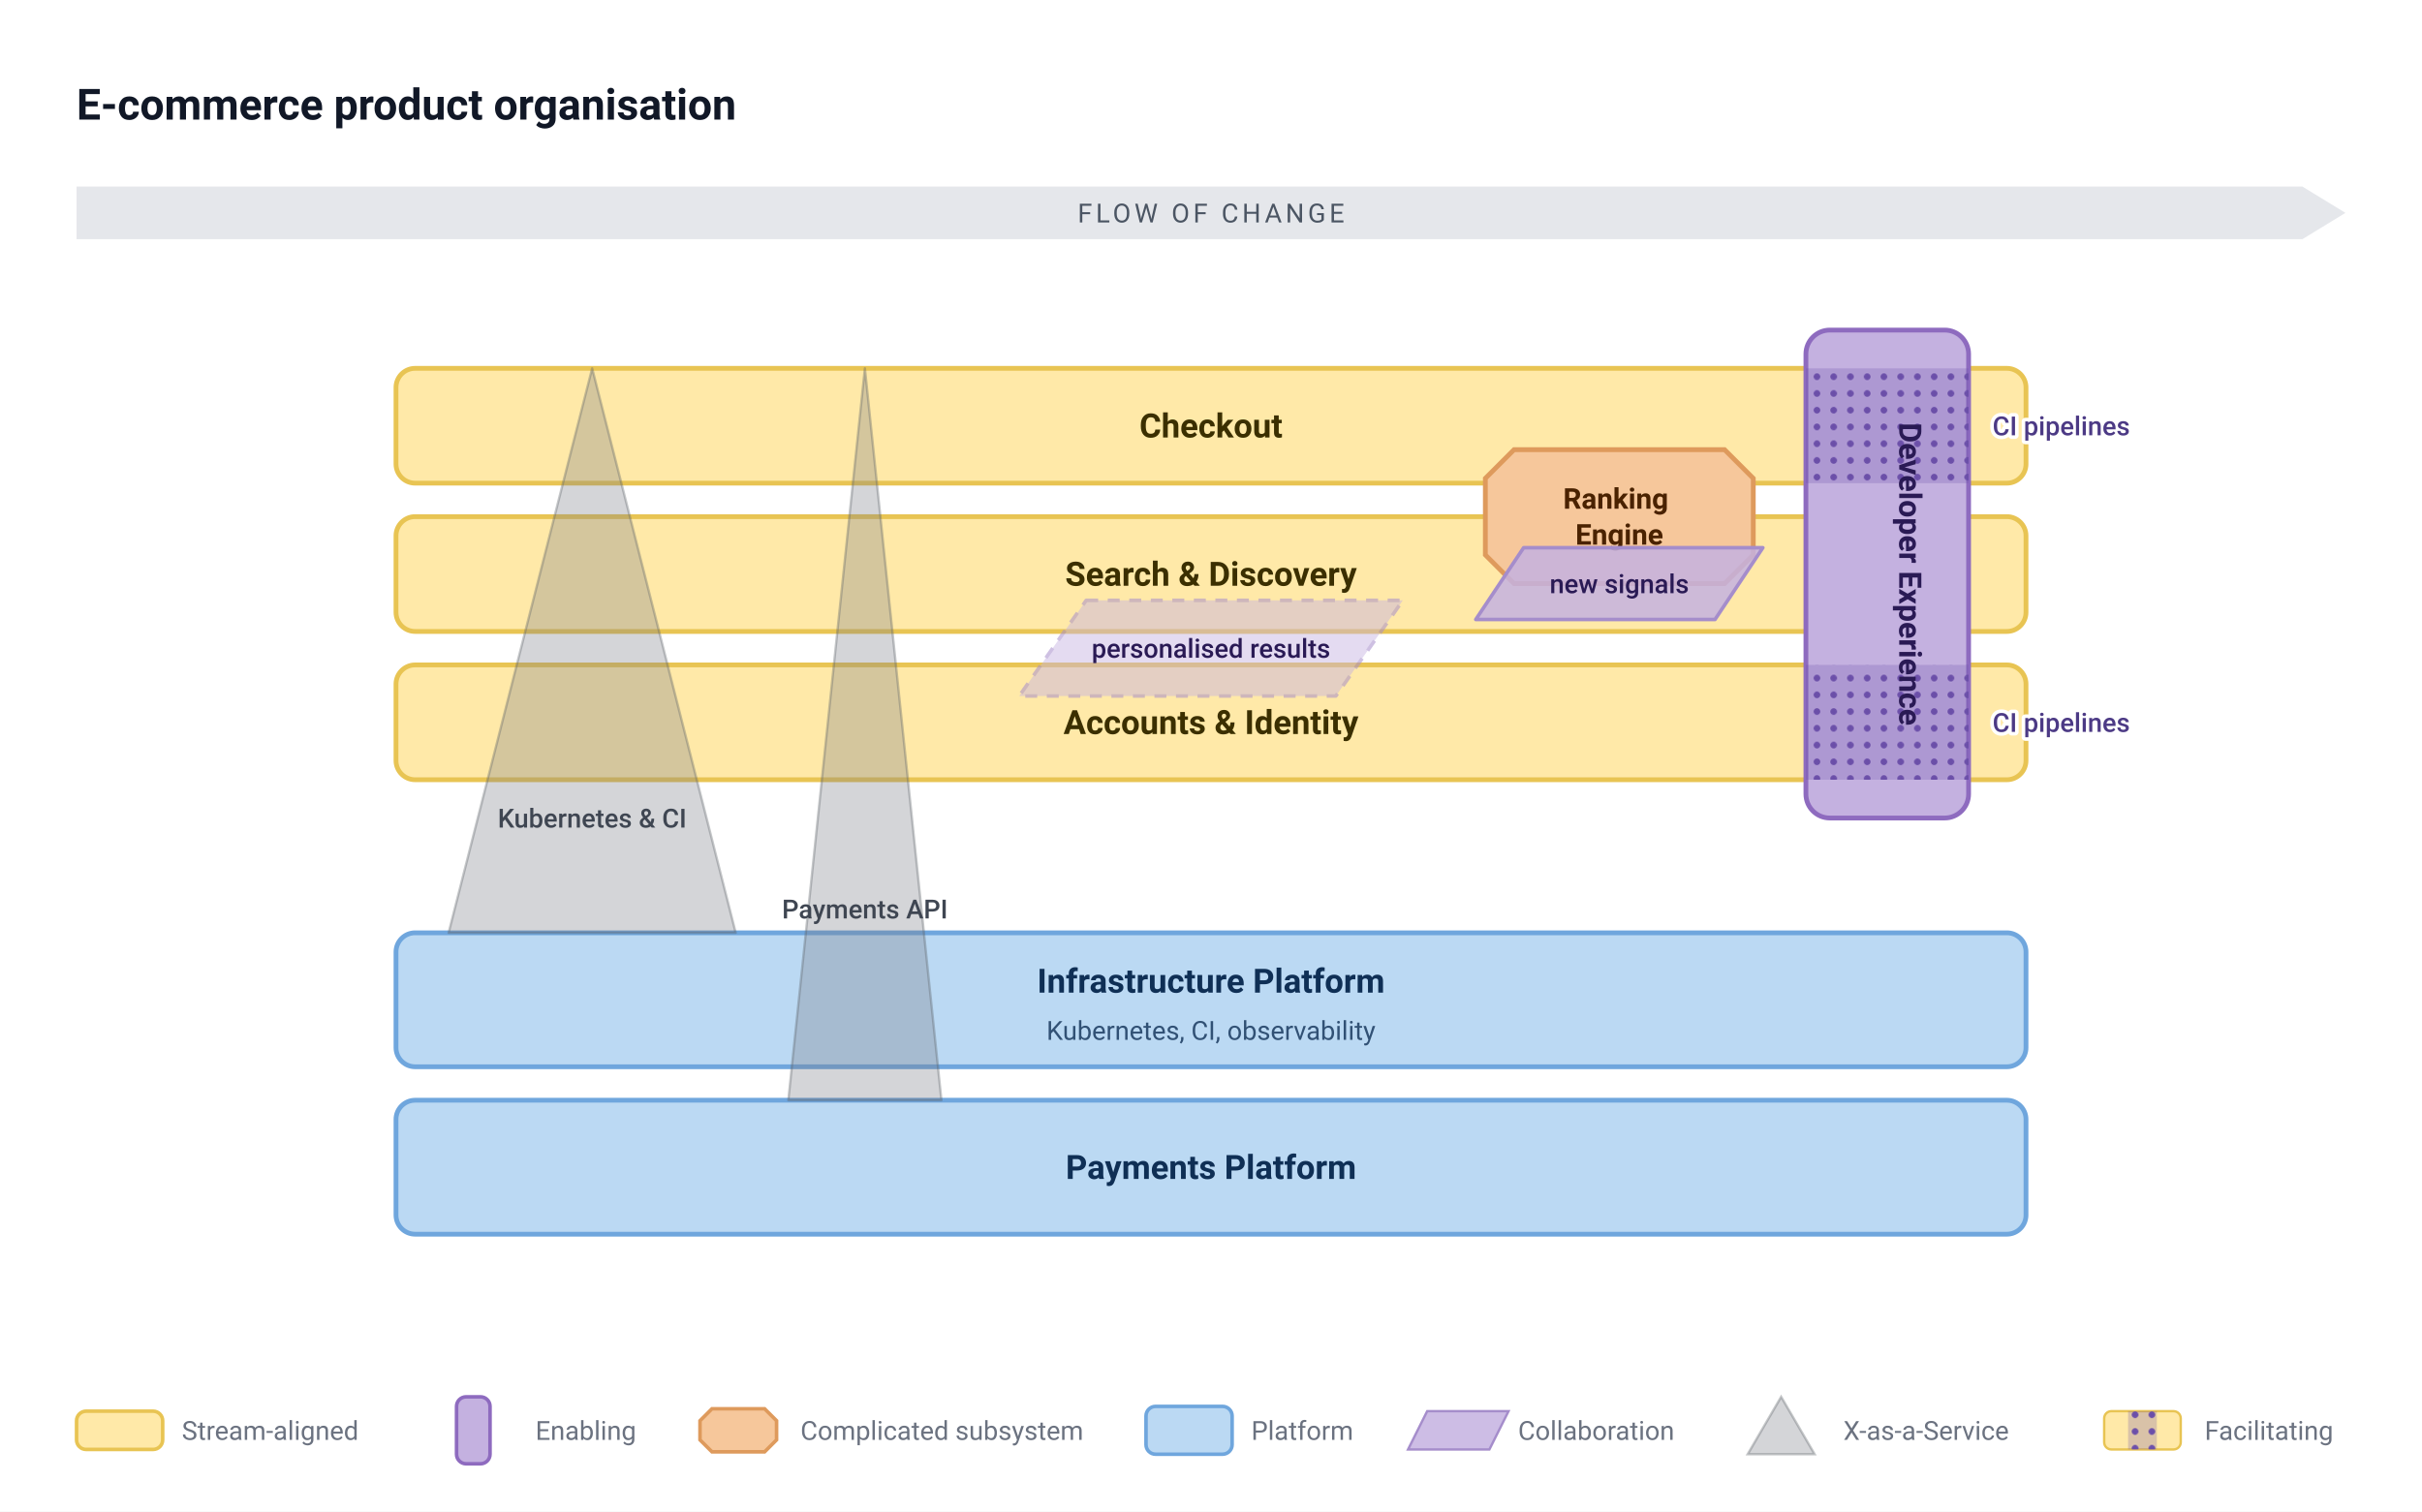
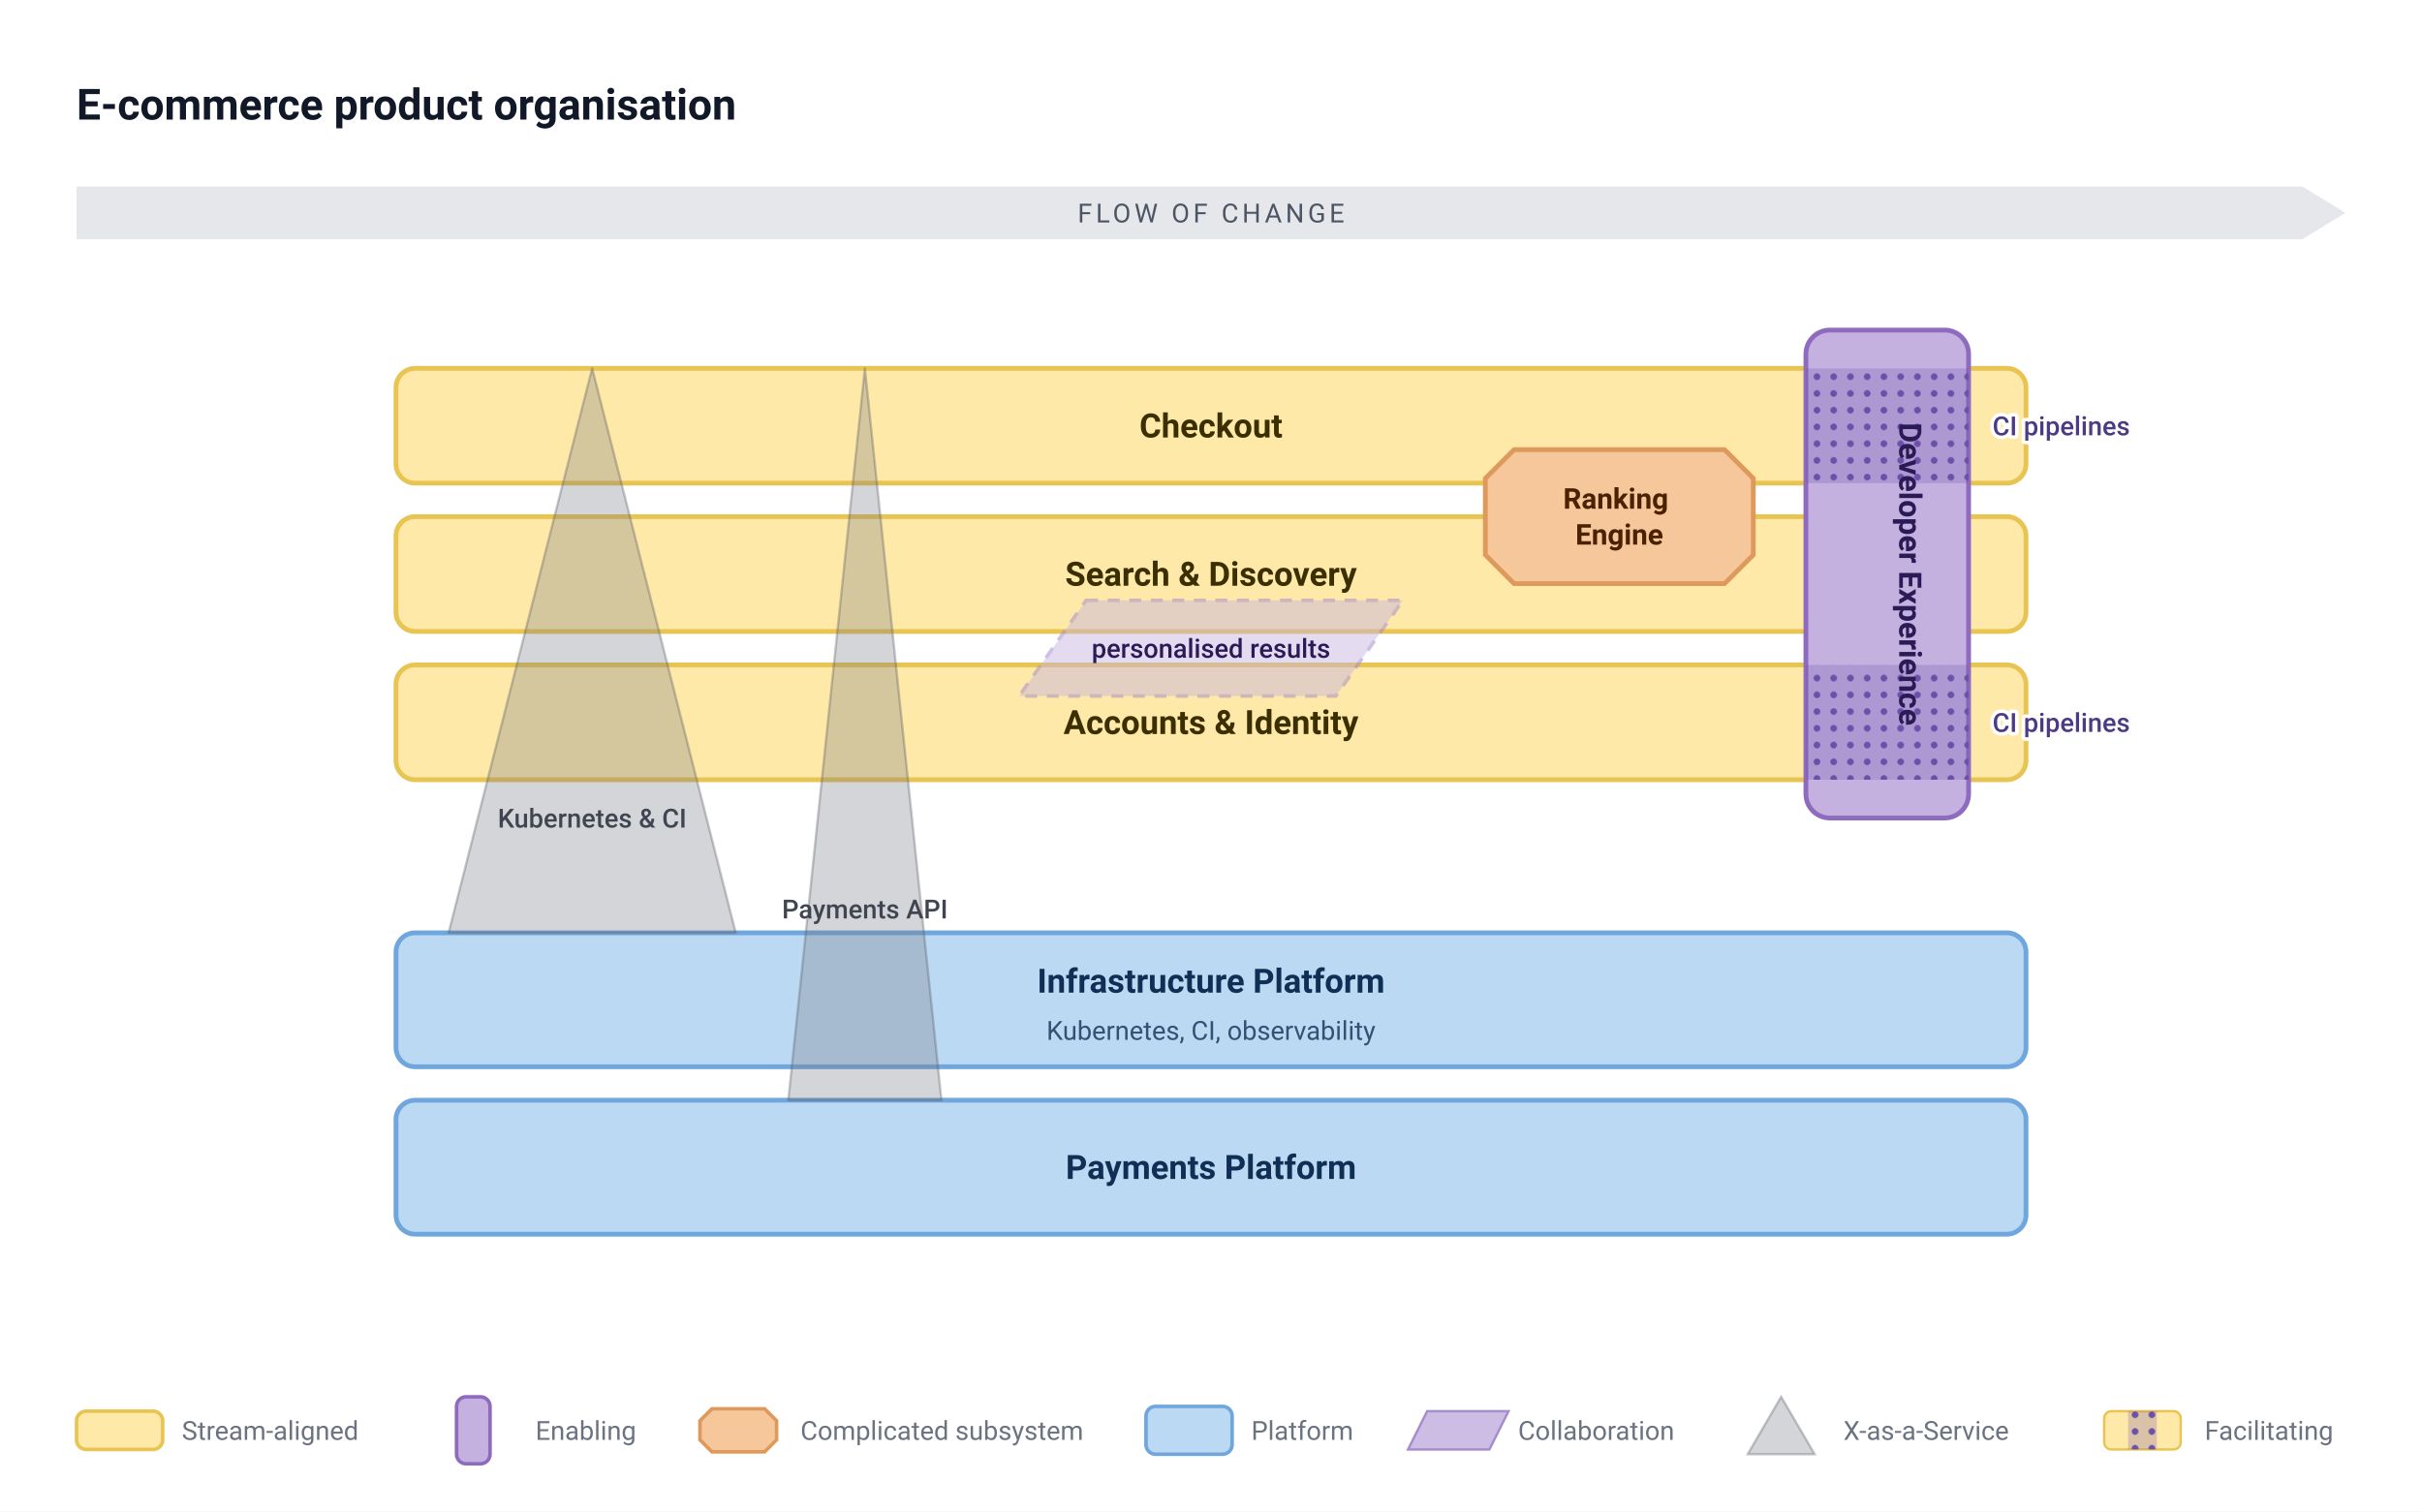
<svg xmlns="http://www.w3.org/2000/svg" width="1012.42" height="632" viewBox="0 0 1012.42 632" font-family="system-ui, -apple-system, &quot;Segoe UI&quot;, Roboto, Helvetica, Arial, sans-serif" role="img" aria-label="E-commerce product organisation" data-teamtopo="0.1.0">
  <defs>
    <pattern id="tt-dots" patternUnits="userSpaceOnUse" width="7" height="7">
      <rect width="7" height="7" fill="rgba(107,79,168,0.25)" />
      <circle cx="3.5" cy="3.5" r="1.4" fill="#6B4FA8" />
    </pattern>
  </defs>
  <rect width="1012.42" height="632" fill="#ffffff" class="tt-bg" />
  <text x="32" y="50" font-size="18" font-weight="700" fill="#111827">E-commerce product organisation</text>
  <g class="tt-flow">
    <path d="M32,78 H962.42 L980.42,89 L962.42,100 H32 Z" fill="#e5e7eb" />
    <text x="506.21" y="93" text-anchor="middle" font-size="11" letter-spacing="1.5" fill="#4b5563">FLOW OF CHANGE</text>
  </g>
  <g class="tt-frames" />
  <g class="tt-lanes">
    <g class="tt-node tt-platform" data-id="infra">
      <rect x="165.53" y="390" width="681.36" height="56" rx="8" fill="#BBD9F3" stroke="#6FA6DD" stroke-width="2" />
      <text x="506.21" y="415.025" text-anchor="middle" font-size="14" fill="#0f2f55" font-weight="600">
        <tspan x="506.21" dy="0">Infrastructure Platform</tspan>
      </text>
      <text x="506.21" y="434.75" text-anchor="middle" font-size="11" fill="#0f2f55" opacity="0.8">Kubernetes, CI, observability</text>
    </g>
    <g class="tt-node tt-platform" data-id="payments">
      <rect x="165.53" y="460" width="681.36" height="56" rx="8" fill="#BBD9F3" stroke="#6FA6DD" stroke-width="2" />
      <text x="506.21" y="492.9" text-anchor="middle" font-size="14" fill="#0f2f55" font-weight="600">
        <tspan x="506.21" dy="0">Payments Platform</tspan>
      </text>
    </g>
    <g class="tt-node tt-stream" data-id="checkout">
      <rect x="165.53" y="154" width="681.36" height="48" rx="8" fill="#FFE9A8" stroke="#E8C453" stroke-width="2" />
      <text x="506.21" y="182.9" text-anchor="middle" font-size="14" fill="#3b2f00" font-weight="600">
        <tspan x="506.21" dy="0">Checkout</tspan>
      </text>
    </g>
    <g class="tt-node tt-stream" data-id="search">
      <rect x="165.53" y="216" width="681.36" height="48" rx="8" fill="#FFE9A8" stroke="#E8C453" stroke-width="2" />
      <text x="506.21" y="244.9" text-anchor="middle" font-size="14" fill="#3b2f00" font-weight="600">
        <tspan x="506.21" dy="0">Search &amp; Discovery</tspan>
      </text>
    </g>
    <g class="tt-node tt-stream" data-id="accounts">
      <rect x="165.53" y="278" width="681.36" height="48" rx="8" fill="#FFE9A8" stroke="#E8C453" stroke-width="2" />
      <text x="506.21" y="306.9" text-anchor="middle" font-size="14" fill="#3b2f00" font-weight="600">
        <tspan x="506.21" dy="0">Accounts &amp; Identity</tspan>
      </text>
    </g>
  </g>
  <g class="tt-xaas">
    <g class="tt-edge tt-xaas">
      <polygon points="307.53,390 187.53,390 247.53,154" fill="rgba(120,124,132,0.32)" stroke="rgba(90,94,102,0.35)" stroke-width="1" stroke-linejoin="round" />
      <text x="247.53" y="346" text-anchor="middle" font-size="11" font-weight="500" fill="#3f4652" stroke="none" stroke-width="3" paint-order="stroke" stroke-linejoin="round">Kubernetes &amp; CI</text>
    </g>
    <g class="tt-edge tt-xaas">
      <polygon points="393.53,460 329.53,460 361.53,154" fill="rgba(120,124,132,0.32)" stroke="rgba(90,94,102,0.35)" stroke-width="1" stroke-linejoin="round" />
      <text x="361.53" y="384" text-anchor="middle" font-size="11" font-weight="500" fill="#3f4652" stroke="none" stroke-width="3" paint-order="stroke" stroke-linejoin="round">Payments API</text>
    </g>
  </g>
  <g class="tt-overlays">
    <g class="tt-node tt-subsystem" data-id="ranking">
      <path d="M632.89,188 H720.89 L732.89,200 V232 L720.89,244 H632.89 L620.89,232 V200 Z" fill="#F6C79B" stroke="#DE9A5C" stroke-width="2" />
      <text x="676.89" y="212.7" text-anchor="middle" font-size="12" fill="#4a2200" font-weight="600">
        <tspan x="676.89" dy="0">Ranking</tspan>
        <tspan x="676.89" dy="15">Engine</tspan>
      </text>
    </g>
    <g class="tt-node tt-enabling" data-id="devex">
      <rect x="754.89" y="138" width="68" height="204" rx="10" fill="#C4B1E0" stroke="#8E6BBF" stroke-width="2" />
    </g>
  </g>
  <g class="tt-facilitating">
    <g class="tt-edge tt-facilitating">
      <rect x="754.89" y="154" width="68" height="48" fill="url(#tt-dots)" />
      <text x="832.89" y="182" text-anchor="start" font-size="11" font-weight="500" fill="#4c3a85" stroke="#ffffff" stroke-width="3" paint-order="stroke" stroke-linejoin="round">CI pipelines</text>
    </g>
    <g class="tt-edge tt-facilitating">
      <rect x="754.89" y="278" width="68" height="48" fill="url(#tt-dots)" />
      <text x="832.89" y="306" text-anchor="start" font-size="11" font-weight="500" fill="#4c3a85" stroke="#ffffff" stroke-width="3" paint-order="stroke" stroke-linejoin="round">CI pipelines</text>
    </g>
  </g>
  <g class="tt-overlay-labels">
    <g class="tt-node tt-enabling" data-id="devex">
      <text x="0" y="0" text-anchor="middle" font-size="13" font-weight="600" fill="#2a1a55" transform="translate(793.89 240) rotate(90)">Developer Experience</text>
    </g>
  </g>
  <g class="tt-collaboration">
    <g class="tt-edge tt-collaboration">
-       <polygon points="636.89,229 736.89,229 716.89,259 616.89,259" fill="rgba(196,177,224,0.85)" stroke="#A58DCB" stroke-width="1.5" stroke-linejoin="round" />
-       <text x="676.89" y="248" text-anchor="middle" font-size="11" font-weight="500" fill="#2a1a55" stroke="none" stroke-width="3" paint-order="stroke" stroke-linejoin="round">new signals</text>
-     </g>
-     <g class="tt-edge tt-collaboration">
      <polygon points="454.04,251 586.39,251 558.39,291 426.04,291" fill="rgba(196,177,224,0.85)" stroke="#A58DCB" stroke-width="1.5" stroke-linejoin="round" opacity="0.55" stroke-dasharray="5 4" />
      <text x="506.21" y="275" text-anchor="middle" font-size="11" font-weight="500" fill="#2a1a55" stroke="none" stroke-width="3" paint-order="stroke" stroke-linejoin="round">personalised results</text>
    </g>
  </g>
  <g class="tt-legend">
    <rect x="32" y="590" width="36" height="16" rx="4" fill="#FFE9A8" stroke="#E8C453" stroke-width="1.5" />
    <text x="76" y="602" font-size="11" fill="#6b7280">Stream-aligned</text>
    <rect x="190.84" y="584" width="14" height="28" rx="4" fill="#C4B1E0" stroke="#8E6BBF" stroke-width="1.5" />
    <text x="223.84" y="602" font-size="11" fill="#6b7280">Enabling</text>
    <path d="M297.61,589 H319.61 L324.61,594 V602 L319.61,607 H297.61 L292.61,602 V594 Z" fill="#F6C79B" stroke="#DE9A5C" stroke-width="1.5" />
    <text x="334.61" y="602" font-size="11" fill="#6b7280">Complicated subsystem</text>
    <rect x="479.04" y="588" width="36" height="20" rx="4" fill="#BBD9F3" stroke="#6FA6DD" stroke-width="1.5" />
    <text x="523.04" y="602" font-size="11" fill="#6b7280">Platform</text>
    <polygon points="596.58,590 630.58,590 622.58,606 588.58,606" fill="rgba(196,177,224,0.85)" stroke="#A58DCB" stroke-width="1" />
    <text x="634.58" y="602" font-size="11" fill="#6b7280">Collaboration</text>
    <polygon points="730.54,608 758.54,608 744.54,584" fill="rgba(120,124,132,0.32)" stroke="rgba(90,94,102,0.35)" stroke-width="1" />
    <text x="770.54" y="602" font-size="11" fill="#6b7280">X-as-a-Service</text>
    <rect x="879.57" y="590" width="32" height="16" rx="3" fill="#FFE9A8" stroke="#E8C453" stroke-width="1" />
    <rect x="889.57" y="590" width="12" height="16" fill="url(#tt-dots)" />
    <text x="921.57" y="602" font-size="11" fill="#6b7280">Facilitating</text>
  </g>
</svg>
